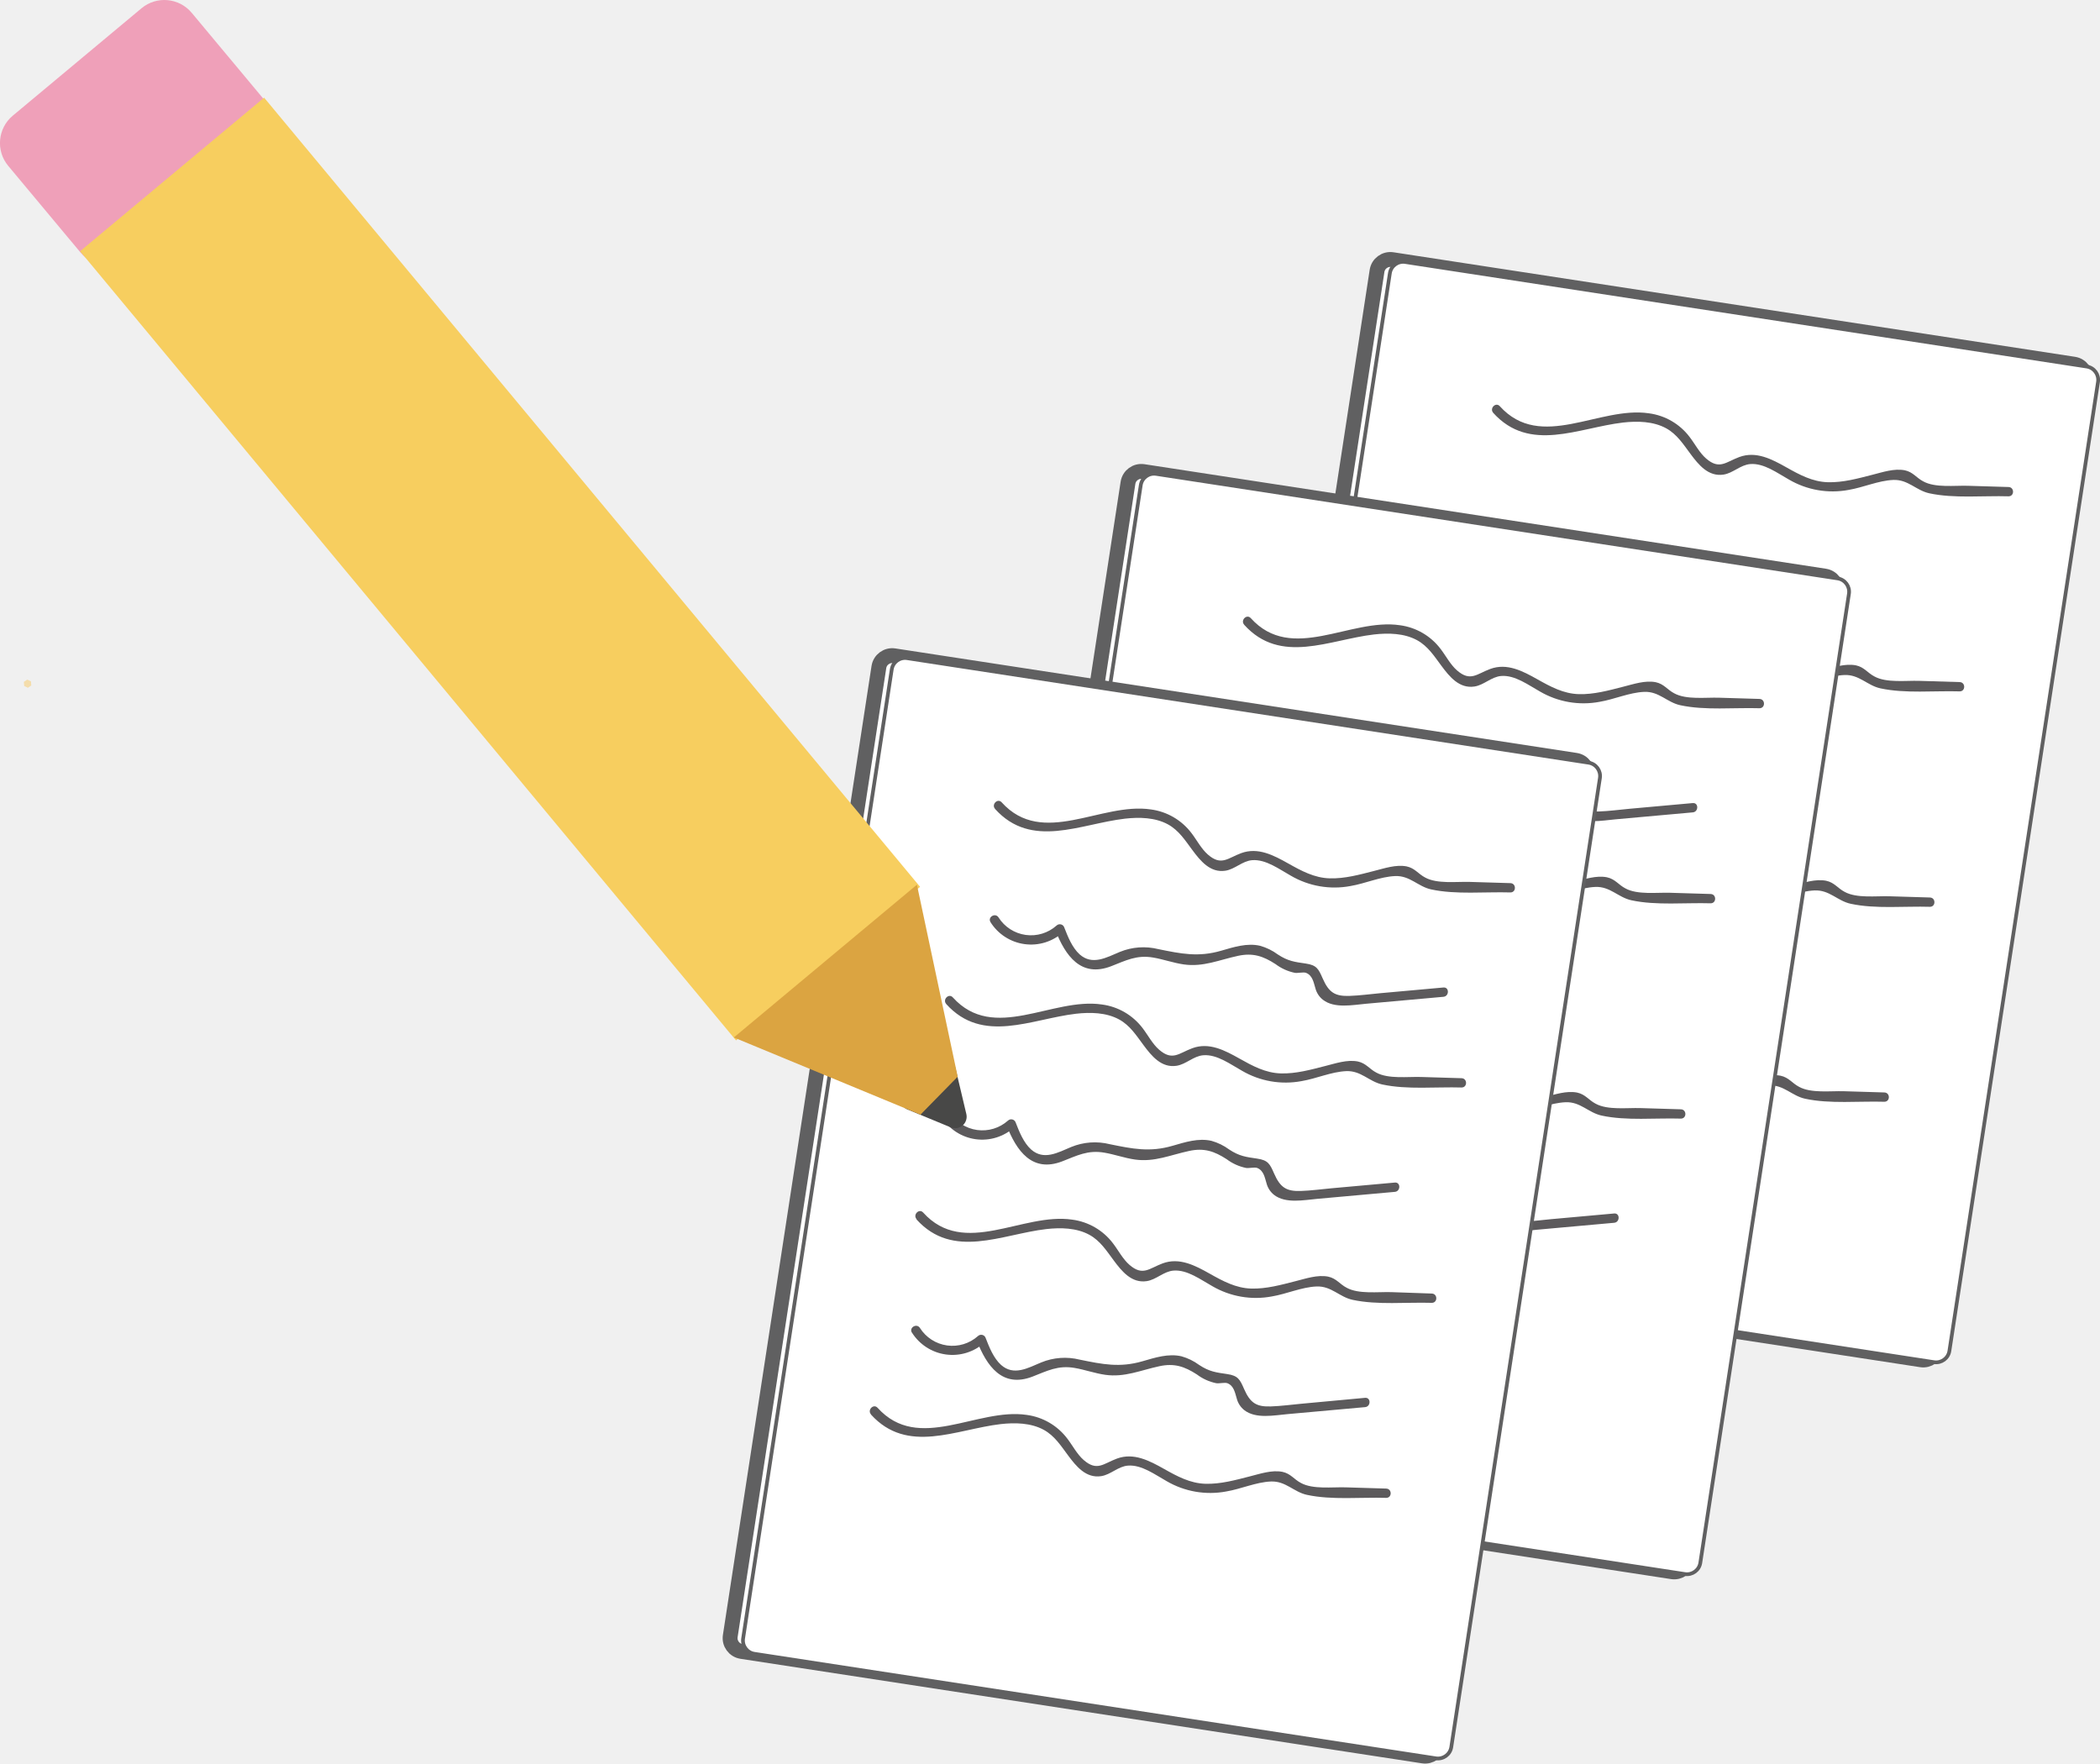
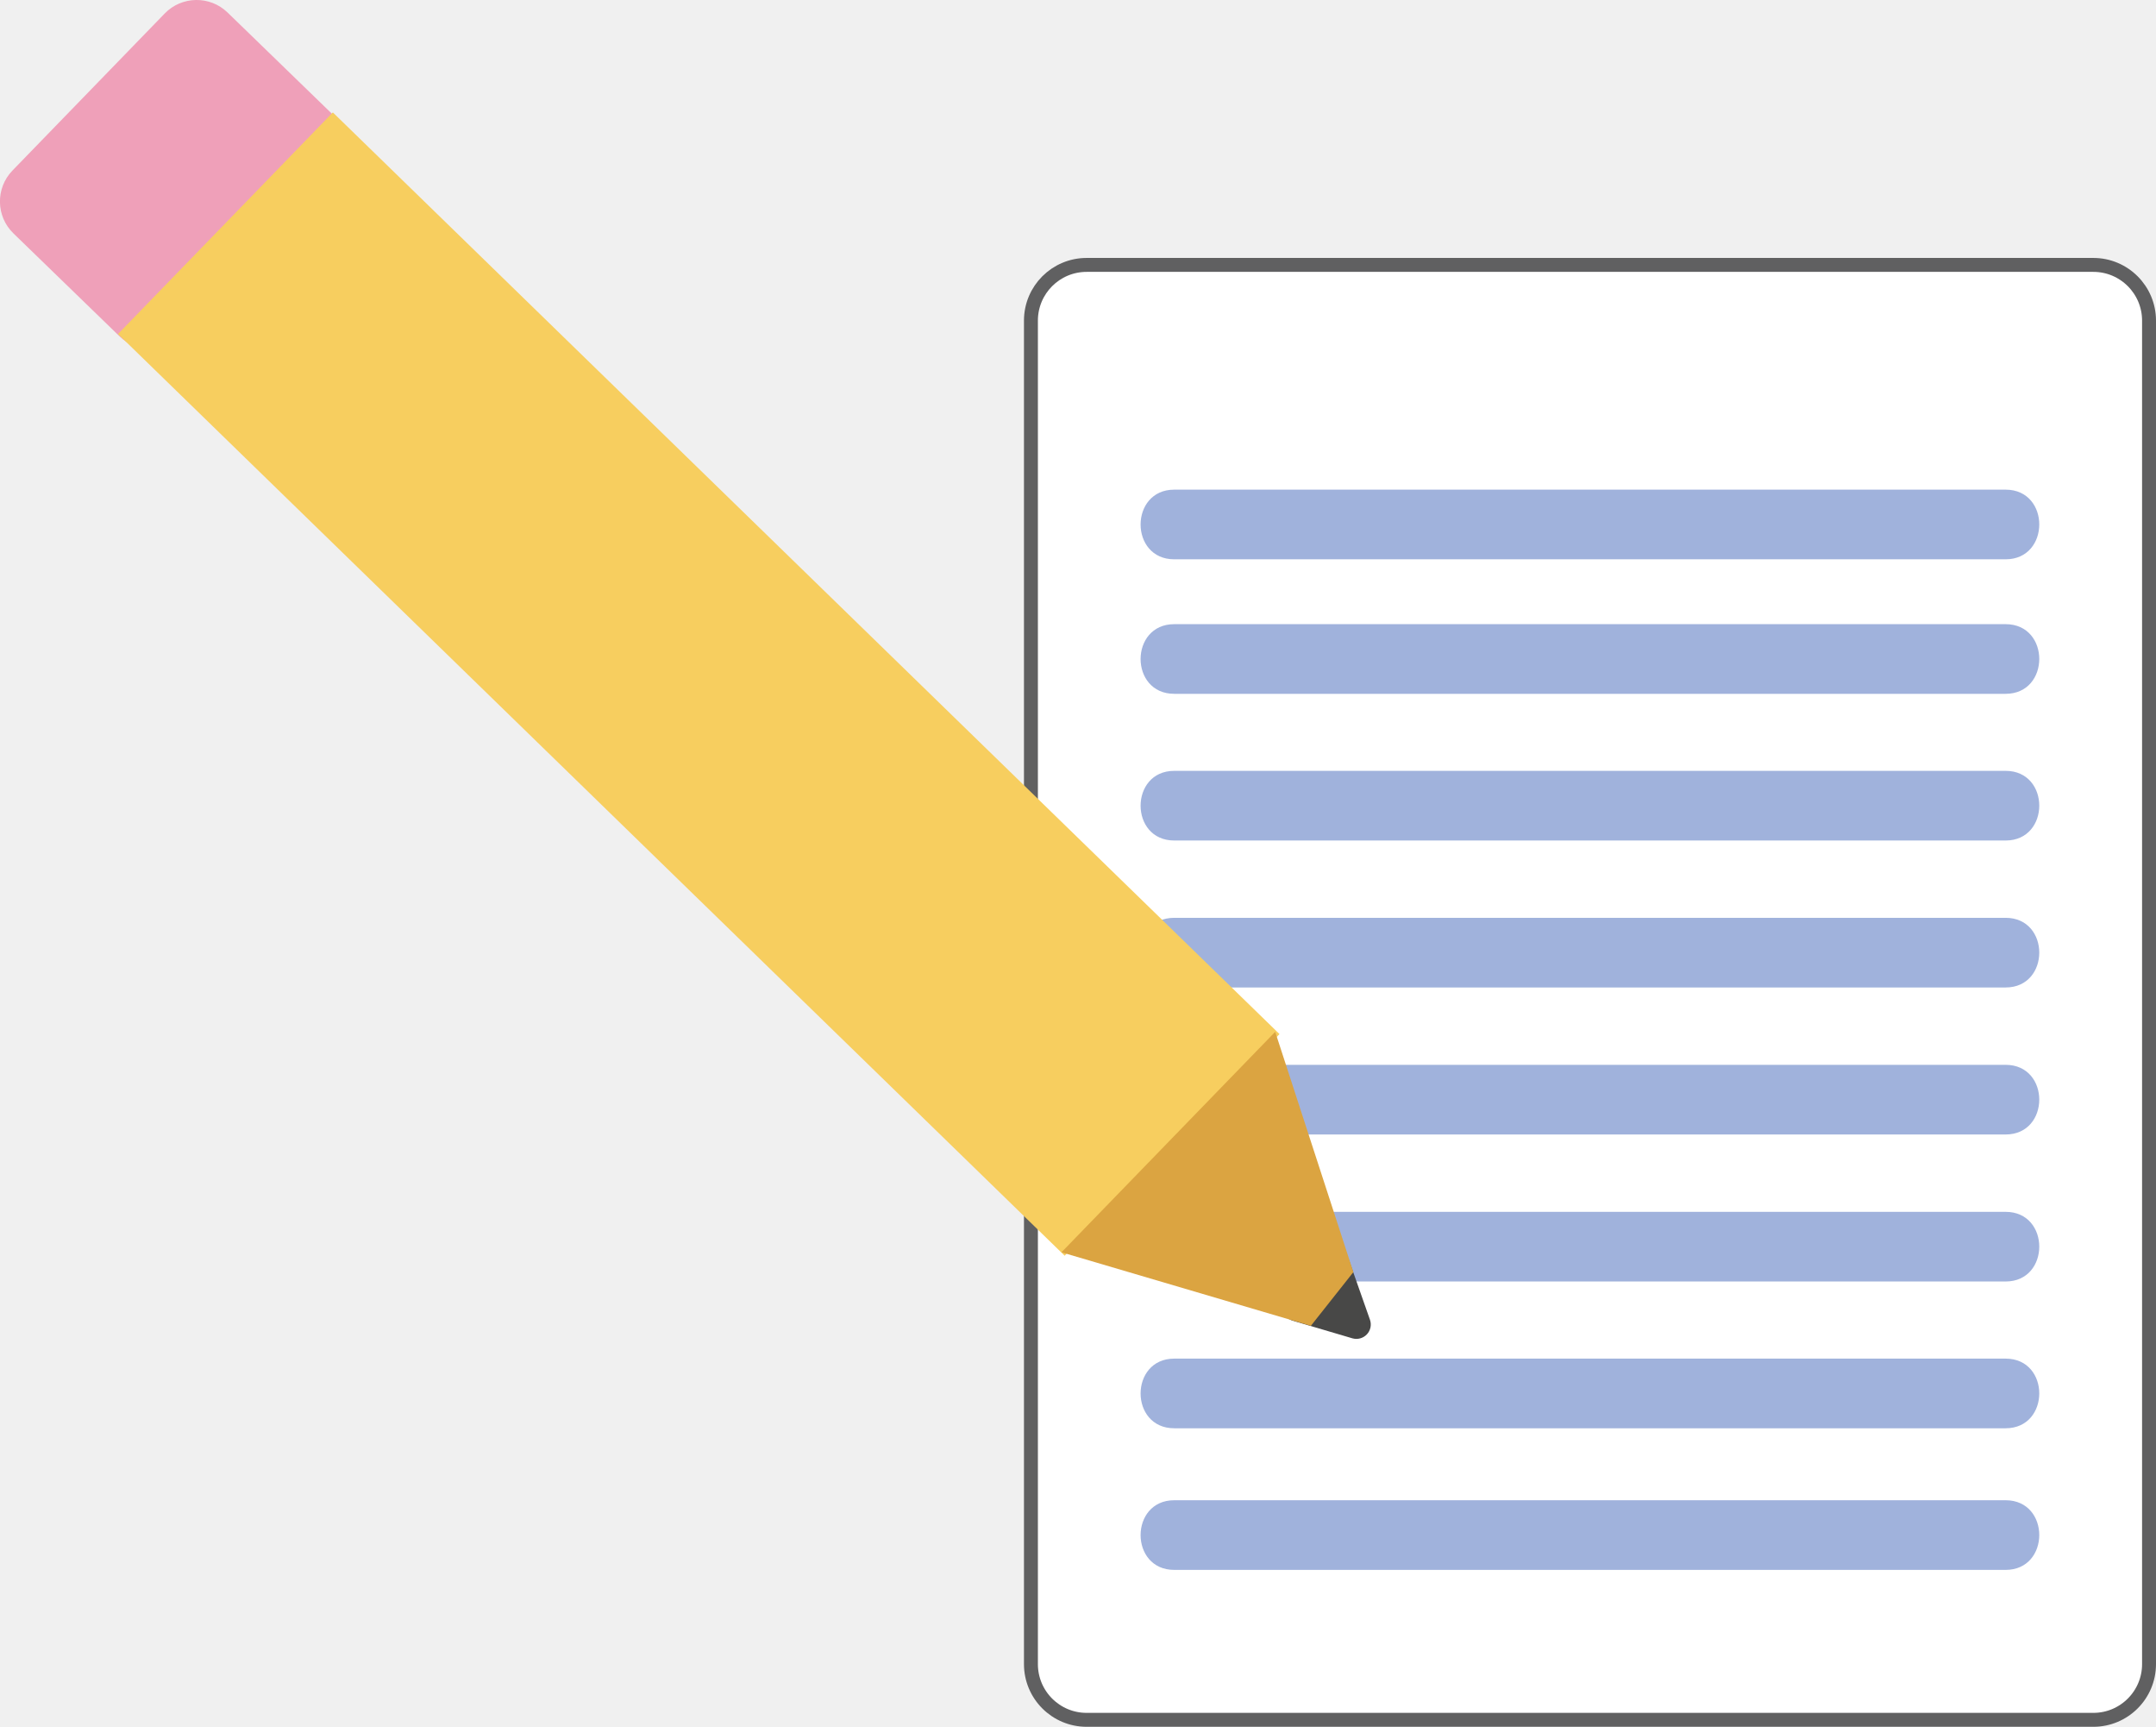
- <svg xmlns="http://www.w3.org/2000/svg" id="Layer_1" data-name="Layer 1" viewBox="0 0 564.44 474.03">
+ <svg xmlns="http://www.w3.org/2000/svg" viewBox="0 0 464.44 371.89">
  <defs>
-     <style>.cls-1,.cls-2{fill:#fff;stroke:#606061;stroke-miterlimit:10;}.cls-1{stroke-width:4px;}.cls-3{fill:#5c5a5c;}.cls-4{fill:#f4ddab;}.cls-5{fill:#484847;}.cls-6{fill:#efa0b9;}.cls-7{fill:#f7ce5f;}.cls-8{fill:#dba441;}</style>
+     <style>.cls-1{fill:#fff;stroke:#606061;stroke-miterlimit:10;stroke-width:3px;}.cls-2{fill:#a0b2dc;}.cls-3{fill:#484847;}.cls-4{fill:#efa0b9;}.cls-5{fill:#f7ce5f;}.cls-6{fill:#dba441;}</style>
  </defs>
-   <rect class="cls-1" x="367.05" y="122" width="192.57" height="270.74" rx="3.62" ry="3.62" transform="translate(26.36 -107) rotate(8.72)" />
-   <rect class="cls-2" x="370.49" y="122.63" width="192.57" height="270.74" rx="3.62" ry="3.62" transform="translate(26.5 -107.51) rotate(8.72)" />
-   <path class="cls-3" d="M419.38,150.67c9.8,10.84,22.87,4,34.91,2.6,3.81-.43,8.1-.35,11.56,1.54,2.92,1.6,4.61,4.29,6.55,6.89,2.18,2.94,4.82,6.19,8.89,5.56,2.58-.4,4.53-2.62,7.19-2.83,3.7-.29,7.36,2.49,10.41,4.18a23.23,23.23,0,0,0,16,2.77c4-.67,8-2.51,12-2.68s6.13,2.82,9.71,3.59c6.65,1.44,14.5.6,21.29.81,1.61,0,1.61-2.45,0-2.5l-10.9-.33c-3.57-.11-8.79.59-12-1.17-1.92-1-2.75-2.52-5-3-2.88-.55-5.94.52-8.7,1.21-3.91,1-7.91,2.12-12,2s-7.57-2-11.12-4c-3.9-2.19-8.13-4.44-12.65-2.77-3.62,1.34-5.34,3.51-8.92.4-1.8-1.56-3-3.93-4.44-5.8a16.39,16.39,0,0,0-10.92-6.35c-13.39-2-29.08,10.28-40.09-1.91-1.08-1.2-2.84.58-1.77,1.77Z" transform="translate(-18.03 -39.7)" />
-   <path class="cls-3" d="M406.25,203.1c9.8,10.84,22.87,4,34.91,2.6,3.81-.43,8.1-.35,11.56,1.54,2.92,1.6,4.61,4.29,6.55,6.89,2.18,2.94,4.82,6.19,8.89,5.56,2.58-.4,4.53-2.62,7.19-2.83,3.7-.29,7.36,2.49,10.41,4.18a23.23,23.23,0,0,0,16,2.77c4-.67,8-2.51,12-2.68s6.13,2.82,9.71,3.59c6.65,1.44,14.5.6,21.29.81,1.61,0,1.61-2.45,0-2.5l-10.9-.33c-3.57-.11-8.79.59-12-1.17-1.92-1-2.75-2.52-5-3-2.88-.55-5.94.52-8.7,1.21-3.91,1-7.91,2.12-12,2s-7.57-2-11.12-4c-3.9-2.19-8.13-4.44-12.65-2.77-3.62,1.34-5.34,3.51-8.92.4-1.8-1.56-3-3.93-4.44-5.8a16.39,16.39,0,0,0-10.92-6.35c-13.39-2-29.08,10.28-40.09-1.91-1.08-1.2-2.84.58-1.77,1.77Z" transform="translate(-18.03 -39.7)" />
-   <path class="cls-3" d="M398.25,261c9.8,10.84,22.87,4,34.91,2.6,3.81-.43,8.1-.35,11.56,1.54,2.92,1.6,4.61,4.29,6.55,6.89,2.18,2.94,4.82,6.19,8.89,5.56,2.58-.4,4.53-2.62,7.19-2.83,3.7-.29,7.36,2.49,10.41,4.18a23.23,23.23,0,0,0,16,2.77c4-.67,8-2.51,12-2.68s6.13,2.82,9.71,3.59c6.65,1.44,14.5.6,21.29.81,1.61,0,1.61-2.45,0-2.5l-10.9-.33c-3.57-.11-8.79.59-12-1.17-1.92-1-2.75-2.52-5-3-2.88-.55-5.94.52-8.7,1.21-3.91,1-7.91,2.12-12,2s-7.57-2-11.12-4c-3.9-2.19-8.13-4.44-12.65-2.77-3.62,1.34-5.34,3.51-8.92.4-1.8-1.56-3-3.93-4.44-5.8a16.39,16.39,0,0,0-10.92-6.35c-13.39-2-29.08,10.28-40.09-1.91-1.08-1.2-2.84.58-1.77,1.77Z" transform="translate(-18.03 -39.7)" />
-   <path class="cls-3" d="M386,313.4c9.8,10.84,22.87,4,34.91,2.6,3.81-.43,8.1-.35,11.56,1.54,2.92,1.6,4.61,4.29,6.55,6.89,2.18,2.94,4.82,6.19,8.89,5.56,2.58-.4,4.53-2.62,7.19-2.83,3.7-.29,7.36,2.49,10.41,4.18a23.23,23.23,0,0,0,16,2.77c4-.67,8-2.51,12-2.68s6.13,2.82,9.71,3.59c6.65,1.44,14.5.6,21.29.81,1.61,0,1.61-2.45,0-2.5l-10.9-.33c-3.57-.11-8.79.59-12-1.17-1.92-1-2.75-2.52-5-3-2.88-.55-5.94.52-8.7,1.21-3.91,1-7.91,2.12-12,2s-7.57-2-11.12-4c-3.9-2.19-8.13-4.44-12.65-2.77-3.62,1.34-5.34,3.51-8.92.4-1.8-1.56-3-3.93-4.44-5.8a16.39,16.39,0,0,0-10.92-6.35c-13.39-2-29.08,10.28-40.09-1.91-1.08-1.2-2.84.58-1.77,1.77Z" transform="translate(-18.03 -39.7)" />
-   <polygon class="cls-4" points="8.32 183.13 8.41 184.24 7.5 184.86 6.5 184.39 6.41 183.28 7.32 182.66 8.32 183.13" />
-   <rect class="cls-1" x="300.1" y="178.95" width="192.57" height="270.74" rx="3.62" ry="3.62" transform="translate(34.23 -96.18) rotate(8.72)" />
-   <rect class="cls-2" x="303.54" y="179.58" width="192.57" height="270.74" rx="3.62" ry="3.62" transform="translate(34.36 -96.7) rotate(8.72)" />
-   <path class="cls-3" d="M352.44,207.63c9.8,10.84,22.87,4,34.91,2.6,3.81-.43,8.1-.35,11.56,1.54,2.92,1.6,4.61,4.29,6.55,6.89,2.18,2.94,4.82,6.19,8.89,5.56,2.58-.4,4.53-2.62,7.19-2.83,3.7-.29,7.36,2.49,10.41,4.18a23.23,23.23,0,0,0,16,2.77c4-.67,8-2.51,12-2.68s6.13,2.82,9.71,3.59c6.65,1.44,14.5.6,21.29.81,1.61,0,1.61-2.45,0-2.5l-10.9-.33c-3.57-.11-8.79.59-12-1.17-1.92-1-2.75-2.52-5-3-2.88-.55-5.94.52-8.7,1.21-3.91,1-7.91,2.12-12,2s-7.57-2-11.12-4c-3.9-2.19-8.13-4.44-12.65-2.77-3.62,1.34-5.34,3.51-8.92.4-1.8-1.56-3-3.93-4.44-5.8a16.39,16.39,0,0,0-10.92-6.35c-13.39-2-29.08,10.28-40.09-1.91-1.08-1.2-2.84.58-1.77,1.77Z" transform="translate(-18.03 -39.7)" />
-   <path class="cls-3" d="M351.21,238a12.86,12.86,0,0,0,19.52,2.69l-2.09-.55c2.69,6.89,6.87,12.84,15,9.7,3.93-1.53,6.85-3.09,11.28-2.33,2.78.47,5.44,1.45,8.24,1.85,5.22.75,9.57-1.24,14.58-2.31,4-.86,6.75.07,10.06,2.21a13,13,0,0,0,5.21,2.36c.84.13,2.25-.26,3,0,1.79.7,2.06,2.66,2.53,4.17a5.81,5.81,0,0,0,2,3.06c3.11,2.43,8.07,1.39,11.61,1.08l20.87-1.88c1.59-.14,1.6-2.64,0-2.5l-17.07,1.54c-2.72.25-5.47.63-8.2.72-3.85.13-5.53-.9-7.19-4.7-1.11-2.55-1.61-3.57-4.56-4s-4.76-.63-7.5-2.44a14.69,14.69,0,0,0-4.76-2.33c-3.52-.82-7.12.36-10.48,1.33-6.13,1.78-10.77.81-16.85-.43a16.65,16.65,0,0,0-10.38.75c-3.57,1.49-7.37,3.7-10.79.66-2-1.81-3.17-4.75-4.12-7.2A1.27,1.27,0,0,0,369,239a10.32,10.32,0,0,1-15.59-2.18c-.86-1.36-3-.1-2.16,1.26Z" transform="translate(-18.03 -39.7)" />
-   <path class="cls-3" d="M339.31,260.06c9.8,10.84,22.87,4,34.91,2.6,3.81-.43,8.1-.35,11.56,1.54,2.92,1.6,4.61,4.29,6.55,6.89,2.18,2.94,4.82,6.19,8.89,5.56,2.58-.4,4.53-2.62,7.19-2.83,3.7-.29,7.36,2.49,10.41,4.18a23.23,23.23,0,0,0,16,2.77c4-.67,8-2.51,12-2.68s6.13,2.82,9.71,3.59c6.65,1.44,14.5.6,21.29.81,1.61,0,1.61-2.45,0-2.5l-10.9-.33c-3.57-.11-8.79.59-12-1.17-1.92-1-2.75-2.52-5-3-2.88-.55-5.94.52-8.7,1.21-3.91,1-7.91,2.12-12,2s-7.57-2-11.12-4c-3.9-2.19-8.13-4.44-12.65-2.77-3.62,1.34-5.34,3.51-8.92.4-1.8-1.56-3-3.93-4.44-5.8a16.39,16.39,0,0,0-10.92-6.35c-13.39-2-29.08,10.28-40.09-1.91-1.08-1.2-2.84.58-1.77,1.77Z" transform="translate(-18.03 -39.7)" />
-   <path class="cls-3" d="M331.31,317.93c9.8,10.84,22.87,4,34.91,2.6,3.81-.43,8.1-.35,11.56,1.54,2.92,1.6,4.61,4.29,6.55,6.89,2.18,2.94,4.82,6.19,8.89,5.56,2.58-.4,4.53-2.62,7.19-2.83,3.7-.29,7.36,2.49,10.41,4.18a23.23,23.23,0,0,0,16,2.77c4-.67,8-2.51,12-2.68s6.13,2.82,9.71,3.59c6.65,1.44,14.5.6,21.29.81,1.61,0,1.61-2.45,0-2.5l-10.9-.33c-3.57-.11-8.79.59-12-1.17-1.92-1-2.75-2.52-5-3-2.88-.55-5.94.52-8.7,1.21-3.91,1-7.91,2.12-12,2s-7.57-2-11.12-4c-3.9-2.19-8.13-4.44-12.65-2.77-3.62,1.34-5.34,3.51-8.92.4-1.8-1.56-3-3.93-4.44-5.8a16.39,16.39,0,0,0-10.92-6.35c-13.39-2-29.08,10.28-40.09-1.91-1.08-1.2-2.84.58-1.77,1.77Z" transform="translate(-18.03 -39.7)" />
-   <path class="cls-3" d="M330.08,348.34A12.86,12.86,0,0,0,349.6,351l-2.09-.55c2.69,6.89,6.87,12.84,15,9.7,3.93-1.53,6.85-3.09,11.28-2.33,2.78.47,5.44,1.45,8.24,1.85,5.22.75,9.57-1.24,14.58-2.31,4-.86,6.75.07,10.06,2.21a13,13,0,0,0,5.21,2.36c.84.13,2.25-.26,3,0,1.79.7,2.06,2.66,2.53,4.17a5.81,5.81,0,0,0,2,3.06c3.11,2.43,8.07,1.39,11.61,1.08l20.87-1.88c1.59-.14,1.6-2.64,0-2.5l-17.07,1.54c-2.72.25-5.47.63-8.2.72-3.85.13-5.53-.9-7.19-4.7-1.11-2.55-1.61-3.57-4.56-4s-4.76-.63-7.5-2.44a14.69,14.69,0,0,0-4.76-2.33c-3.52-.82-7.12.36-10.48,1.33-6.13,1.78-10.77.81-16.85-.43a16.65,16.65,0,0,0-10.38.75c-3.57,1.49-7.37,3.7-10.79.66-2-1.81-3.17-4.75-4.12-7.2a1.27,1.27,0,0,0-2.09-.55,10.32,10.32,0,0,1-15.59-2.18c-.86-1.36-3-.1-2.16,1.26Z" transform="translate(-18.03 -39.7)" />
-   <rect class="cls-1" x="233.15" y="228.47" width="192.57" height="270.74" rx="3.62" ry="3.62" transform="translate(40.96 -85.46) rotate(8.72)" />
-   <rect class="cls-2" x="236.6" y="229.1" width="192.57" height="270.74" rx="3.62" ry="3.62" transform="translate(41.1 -85.97) rotate(8.72)" />
-   <path class="cls-3" d="M285.49,257.14c9.8,10.84,22.87,4,34.91,2.6,3.81-.43,8.1-.35,11.56,1.54,2.92,1.6,4.61,4.29,6.55,6.89,2.18,2.94,4.82,6.19,8.89,5.56,2.58-.4,4.53-2.62,7.19-2.83,3.7-.29,7.36,2.49,10.41,4.18a23.23,23.23,0,0,0,16,2.77c4-.67,8-2.51,12-2.68s6.13,2.82,9.71,3.59c6.65,1.44,14.5.6,21.29.81,1.61,0,1.61-2.45,0-2.5l-10.9-.33c-3.57-.11-8.79.59-12-1.17-1.92-1-2.75-2.52-5-3-2.88-.55-5.94.52-8.7,1.21-3.91,1-7.91,2.12-12,2s-7.57-2-11.12-4c-3.9-2.19-8.13-4.44-12.65-2.77-3.62,1.34-5.34,3.51-8.92.4-1.8-1.56-3-3.93-4.44-5.8a16.39,16.39,0,0,0-10.92-6.35c-13.39-2-29.08,10.28-40.09-1.91-1.08-1.2-2.84.58-1.77,1.77Z" transform="translate(-18.03 -39.7)" />
-   <path class="cls-3" d="M284.26,287.56a12.86,12.86,0,0,0,19.52,2.69l-2.09-.55c2.69,6.89,6.87,12.84,15,9.7,3.93-1.53,6.85-3.09,11.28-2.33,2.78.47,5.44,1.45,8.24,1.85,5.22.75,9.57-1.24,14.58-2.31,4-.86,6.75.07,10.06,2.21a13,13,0,0,0,5.21,2.36c.84.13,2.25-.26,3,0,1.79.7,2.06,2.66,2.53,4.17a5.81,5.81,0,0,0,2,3.06c3.11,2.43,8.07,1.39,11.61,1.08L406,307.62c1.59-.14,1.6-2.64,0-2.5l-17.07,1.54c-2.72.25-5.47.63-8.2.72-3.85.13-5.53-.9-7.19-4.7-1.11-2.55-1.61-3.57-4.56-4s-4.76-.63-7.5-2.44a14.69,14.69,0,0,0-4.76-2.33c-3.52-.82-7.12.36-10.48,1.33-6.13,1.78-10.77.81-16.85-.43a16.65,16.65,0,0,0-10.38.75c-3.57,1.49-7.37,3.7-10.79.66-2-1.81-3.17-4.75-4.12-7.2a1.27,1.27,0,0,0-2.09-.55,10.32,10.32,0,0,1-15.59-2.18c-.86-1.36-3-.1-2.16,1.26Z" transform="translate(-18.03 -39.7)" />
-   <path class="cls-3" d="M272.36,309.57c9.8,10.84,22.87,4,34.91,2.6,3.81-.43,8.1-.35,11.56,1.54,2.92,1.6,4.61,4.29,6.55,6.89,2.18,2.94,4.82,6.19,8.89,5.56,2.58-.4,4.53-2.62,7.19-2.83,3.7-.29,7.36,2.49,10.41,4.18a23.23,23.23,0,0,0,16,2.77c4-.67,8-2.51,12-2.68s6.13,2.82,9.71,3.59c6.65,1.44,14.5.6,21.29.81,1.61,0,1.61-2.45,0-2.5l-10.9-.33c-3.57-.11-8.79.59-12-1.17-1.92-1-2.75-2.52-5-3-2.88-.55-5.94.52-8.7,1.21-3.91,1-7.91,2.12-12,2s-7.57-2-11.12-4c-3.9-2.19-8.13-4.44-12.65-2.77-3.62,1.34-5.34,3.51-8.92.4-1.8-1.56-3-3.93-4.44-5.8a16.39,16.39,0,0,0-10.92-6.35c-13.39-2-29.08,10.28-40.09-1.91-1.08-1.2-2.84.58-1.77,1.77Z" transform="translate(-18.03 -39.7)" />
-   <path class="cls-3" d="M271.13,340a12.86,12.86,0,0,0,19.52,2.69l-2.09-.55c2.69,6.89,6.87,12.84,15,9.7,3.93-1.53,6.85-3.09,11.28-2.33,2.78.47,5.44,1.45,8.24,1.85,5.22.75,9.57-1.24,14.58-2.31,4-.86,6.75.07,10.06,2.21a13,13,0,0,0,5.21,2.36c.84.13,2.25-.26,3,0,1.79.7,2.06,2.66,2.53,4.17a5.81,5.81,0,0,0,2,3.06c3.11,2.43,8.07,1.39,11.61,1.08l20.87-1.88c1.59-.14,1.6-2.64,0-2.5l-17.07,1.54c-2.72.25-5.47.63-8.2.72-3.85.13-5.53-.9-7.19-4.7-1.11-2.55-1.61-3.57-4.56-4s-4.76-.63-7.5-2.44a14.69,14.69,0,0,0-4.76-2.33c-3.52-.82-7.12.36-10.48,1.33-6.13,1.78-10.77.81-16.85-.43a16.65,16.65,0,0,0-10.38.75c-3.57,1.49-7.37,3.7-10.79.66-2-1.81-3.17-4.75-4.12-7.2a1.27,1.27,0,0,0-2.09-.55,10.32,10.32,0,0,1-15.59-2.18c-.86-1.36-3-.1-2.16,1.26Z" transform="translate(-18.03 -39.7)" />
-   <path class="cls-3" d="M264.36,367.45c9.8,10.84,22.87,4,34.91,2.6,3.81-.43,8.1-.35,11.56,1.54,2.92,1.6,4.61,4.29,6.55,6.89,2.18,2.94,4.82,6.19,8.89,5.56,2.58-.4,4.53-2.62,7.19-2.83,3.7-.29,7.36,2.49,10.41,4.18a23.23,23.23,0,0,0,16,2.77c4-.67,8-2.51,12-2.68s6.13,2.82,9.71,3.59c6.65,1.44,14.5.6,21.29.81,1.61,0,1.61-2.45,0-2.5L392,387c-3.57-.11-8.79.59-12-1.17-1.92-1-2.75-2.52-5-3-2.88-.55-5.94.52-8.7,1.21-3.91,1-7.91,2.12-12,2s-7.57-2-11.12-4c-3.9-2.19-8.13-4.44-12.65-2.77-3.62,1.34-5.34,3.51-8.92.4-1.8-1.56-3-3.93-4.44-5.8a16.39,16.39,0,0,0-10.92-6.35c-13.39-2-29.08,10.28-40.09-1.91-1.08-1.2-2.84.58-1.77,1.77Z" transform="translate(-18.03 -39.7)" />
-   <path class="cls-3" d="M263.13,397.86a12.86,12.86,0,0,0,19.52,2.69l-2.09-.55c2.69,6.89,6.87,12.84,15,9.7,3.93-1.53,6.85-3.09,11.28-2.33,2.78.47,5.44,1.45,8.24,1.85,5.22.75,9.57-1.24,14.58-2.31,4-.86,6.75.07,10.06,2.21a13,13,0,0,0,5.21,2.36c.84.13,2.25-.26,3,0,1.79.7,2.06,2.66,2.53,4.17a5.81,5.81,0,0,0,2,3.06c3.11,2.43,8.07,1.39,11.61,1.08l20.87-1.88c1.59-.14,1.6-2.64,0-2.5L367.8,417c-2.72.25-5.47.63-8.2.72-3.85.13-5.53-.9-7.19-4.7-1.11-2.55-1.61-3.57-4.56-4s-4.76-.63-7.5-2.44a14.69,14.69,0,0,0-4.76-2.33c-3.52-.82-7.12.36-10.48,1.33-6.13,1.78-10.77.81-16.85-.43a16.65,16.65,0,0,0-10.38.75c-3.57,1.49-7.37,3.7-10.79.66-2-1.81-3.17-4.75-4.12-7.2a1.27,1.27,0,0,0-2.09-.55,10.32,10.32,0,0,1-15.59-2.18c-.86-1.36-3-.1-2.16,1.26Z" transform="translate(-18.03 -39.7)" />
-   <path class="cls-3" d="M252.1,419.87c9.8,10.84,22.87,4,34.91,2.6,3.81-.43,8.1-.35,11.56,1.54,2.92,1.6,4.61,4.29,6.55,6.89,2.18,2.94,4.82,6.19,8.89,5.56,2.58-.4,4.53-2.62,7.19-2.83,3.7-.29,7.36,2.49,10.41,4.18a23.23,23.23,0,0,0,16,2.77c4-.67,8-2.51,12-2.68s6.13,2.82,9.71,3.59c6.65,1.44,14.5.6,21.29.81,1.61,0,1.61-2.45,0-2.5l-10.9-.33c-3.57-.11-8.79.59-12-1.17-1.92-1-2.75-2.52-5-3-2.88-.55-5.94.52-8.7,1.21-3.91,1-7.91,2.12-12,2s-7.57-2-11.12-4c-3.9-2.19-8.13-4.44-12.65-2.77-3.62,1.34-5.34,3.51-8.92.4-1.8-1.56-3-3.93-4.44-5.8A16.39,16.39,0,0,0,294,420c-13.39-2-29.08,10.28-40.09-1.91-1.08-1.2-2.84.58-1.77,1.77Z" transform="translate(-18.03 -39.7)" />
-   <path class="cls-5" d="M273.61,342.73l-11.71-4.84a3.1,3.1,0,0,1-.83-5.21l8.77-7.52a3.1,3.1,0,0,1,5,1.63l2.93,12.36A3.1,3.1,0,0,1,273.61,342.73Z" transform="translate(-18.03 -39.7)" />
-   <rect class="cls-6" x="22.51" y="50.61" width="64.22" height="49.49" rx="9.58" ry="9.58" transform="translate(-53.63 12.79) rotate(-39.84)" />
-   <polygon class="cls-7" points="247.3 238.36 197.83 279.64 21.52 67.53 70.99 26.25 247.3 238.36" />
-   <polygon class="cls-8" points="246.45 237.79 197.24 278.85 247.4 299.6 257.41 289.39 246.45 237.79" />
+   <g id="Layer_6" data-name="Layer 6">
+     <rect class="cls-1" x="222.08" y="57.05" width="240.86" height="313.33" rx="12" ry="12" />
+     <path class="cls-2" d="M315.23,262.86h179.1c9.65,0,9.67-15,0-15H315.23c-9.65,0-9.67,15,0,15Z" transform="translate(-62.28 -142.41)" />
+     <path class="cls-2" d="M315.23,291.83h179.1c9.65,0,9.67-15,0-15H315.23c-9.65,0-9.67,15,0,15Z" transform="translate(-62.28 -142.41)" />
+     <path class="cls-2" d="M315.23,323.42h179.1c9.65,0,9.67-15,0-15H315.23c-9.65,0-9.67,15,0,15Z" transform="translate(-62.28 -142.41)" />
+     <path class="cls-2" d="M315.23,355.07h179.1c9.65,0,9.67-15,0-15H315.23c-9.65,0-9.67,15,0,15Z" transform="translate(-62.28 -142.41)" />
+     <path class="cls-2" d="M315.23,386.73h179.1c9.65,0,9.67-15,0-15H315.23c-9.65,0-9.67,15,0,15Z" transform="translate(-62.28 -142.41)" />
+     <path class="cls-2" d="M315.23,418.39h179.1c9.65,0,9.67-15,0-15H315.23c-9.65,0-9.67,15,0,15Z" transform="translate(-62.28 -142.41)" />
+     <path class="cls-2" d="M315.23,450h179.1c9.65,0,9.67-15,0-15H315.23c-9.65,0-9.67,15,0,15Z" transform="translate(-62.28 -142.41)" />
+     <path class="cls-2" d="M315.23,480.5h179.1c9.65,0,9.67-15,0-15H315.23c-9.65,0-9.67,15,0,15Z" transform="translate(-62.28 -142.41)" />
+   </g>
+   <g id="Layer_3" data-name="Layer 3">
+     <path class="cls-3" d="M353.61,430.63l-12.87-3.8a3.1,3.1,0,0,1-1.38-5.09l8.4-8.9a3.1,3.1,0,0,1,5.17,1.1l4.47,12.7A3.1,3.1,0,0,1,353.61,430.63Z" transform="translate(-62.28 -142.41)" />
+     <rect class="cls-4" x="66.56" y="154.46" width="66.26" height="51.06" rx="9.58" ry="9.58" transform="translate(-161.2 -16.15) rotate(-45.88)" />
+     <polygon class="cls-5" points="275.63 222.7 229.35 270.43 25.42 71.93 71.7 24.21 275.63 222.7" />
+     <polygon class="cls-6" points="274.7 222.21 228.66 269.69 282.38 285.53 291.54 273.96 274.7 222.21" />
+   </g>
</svg>
